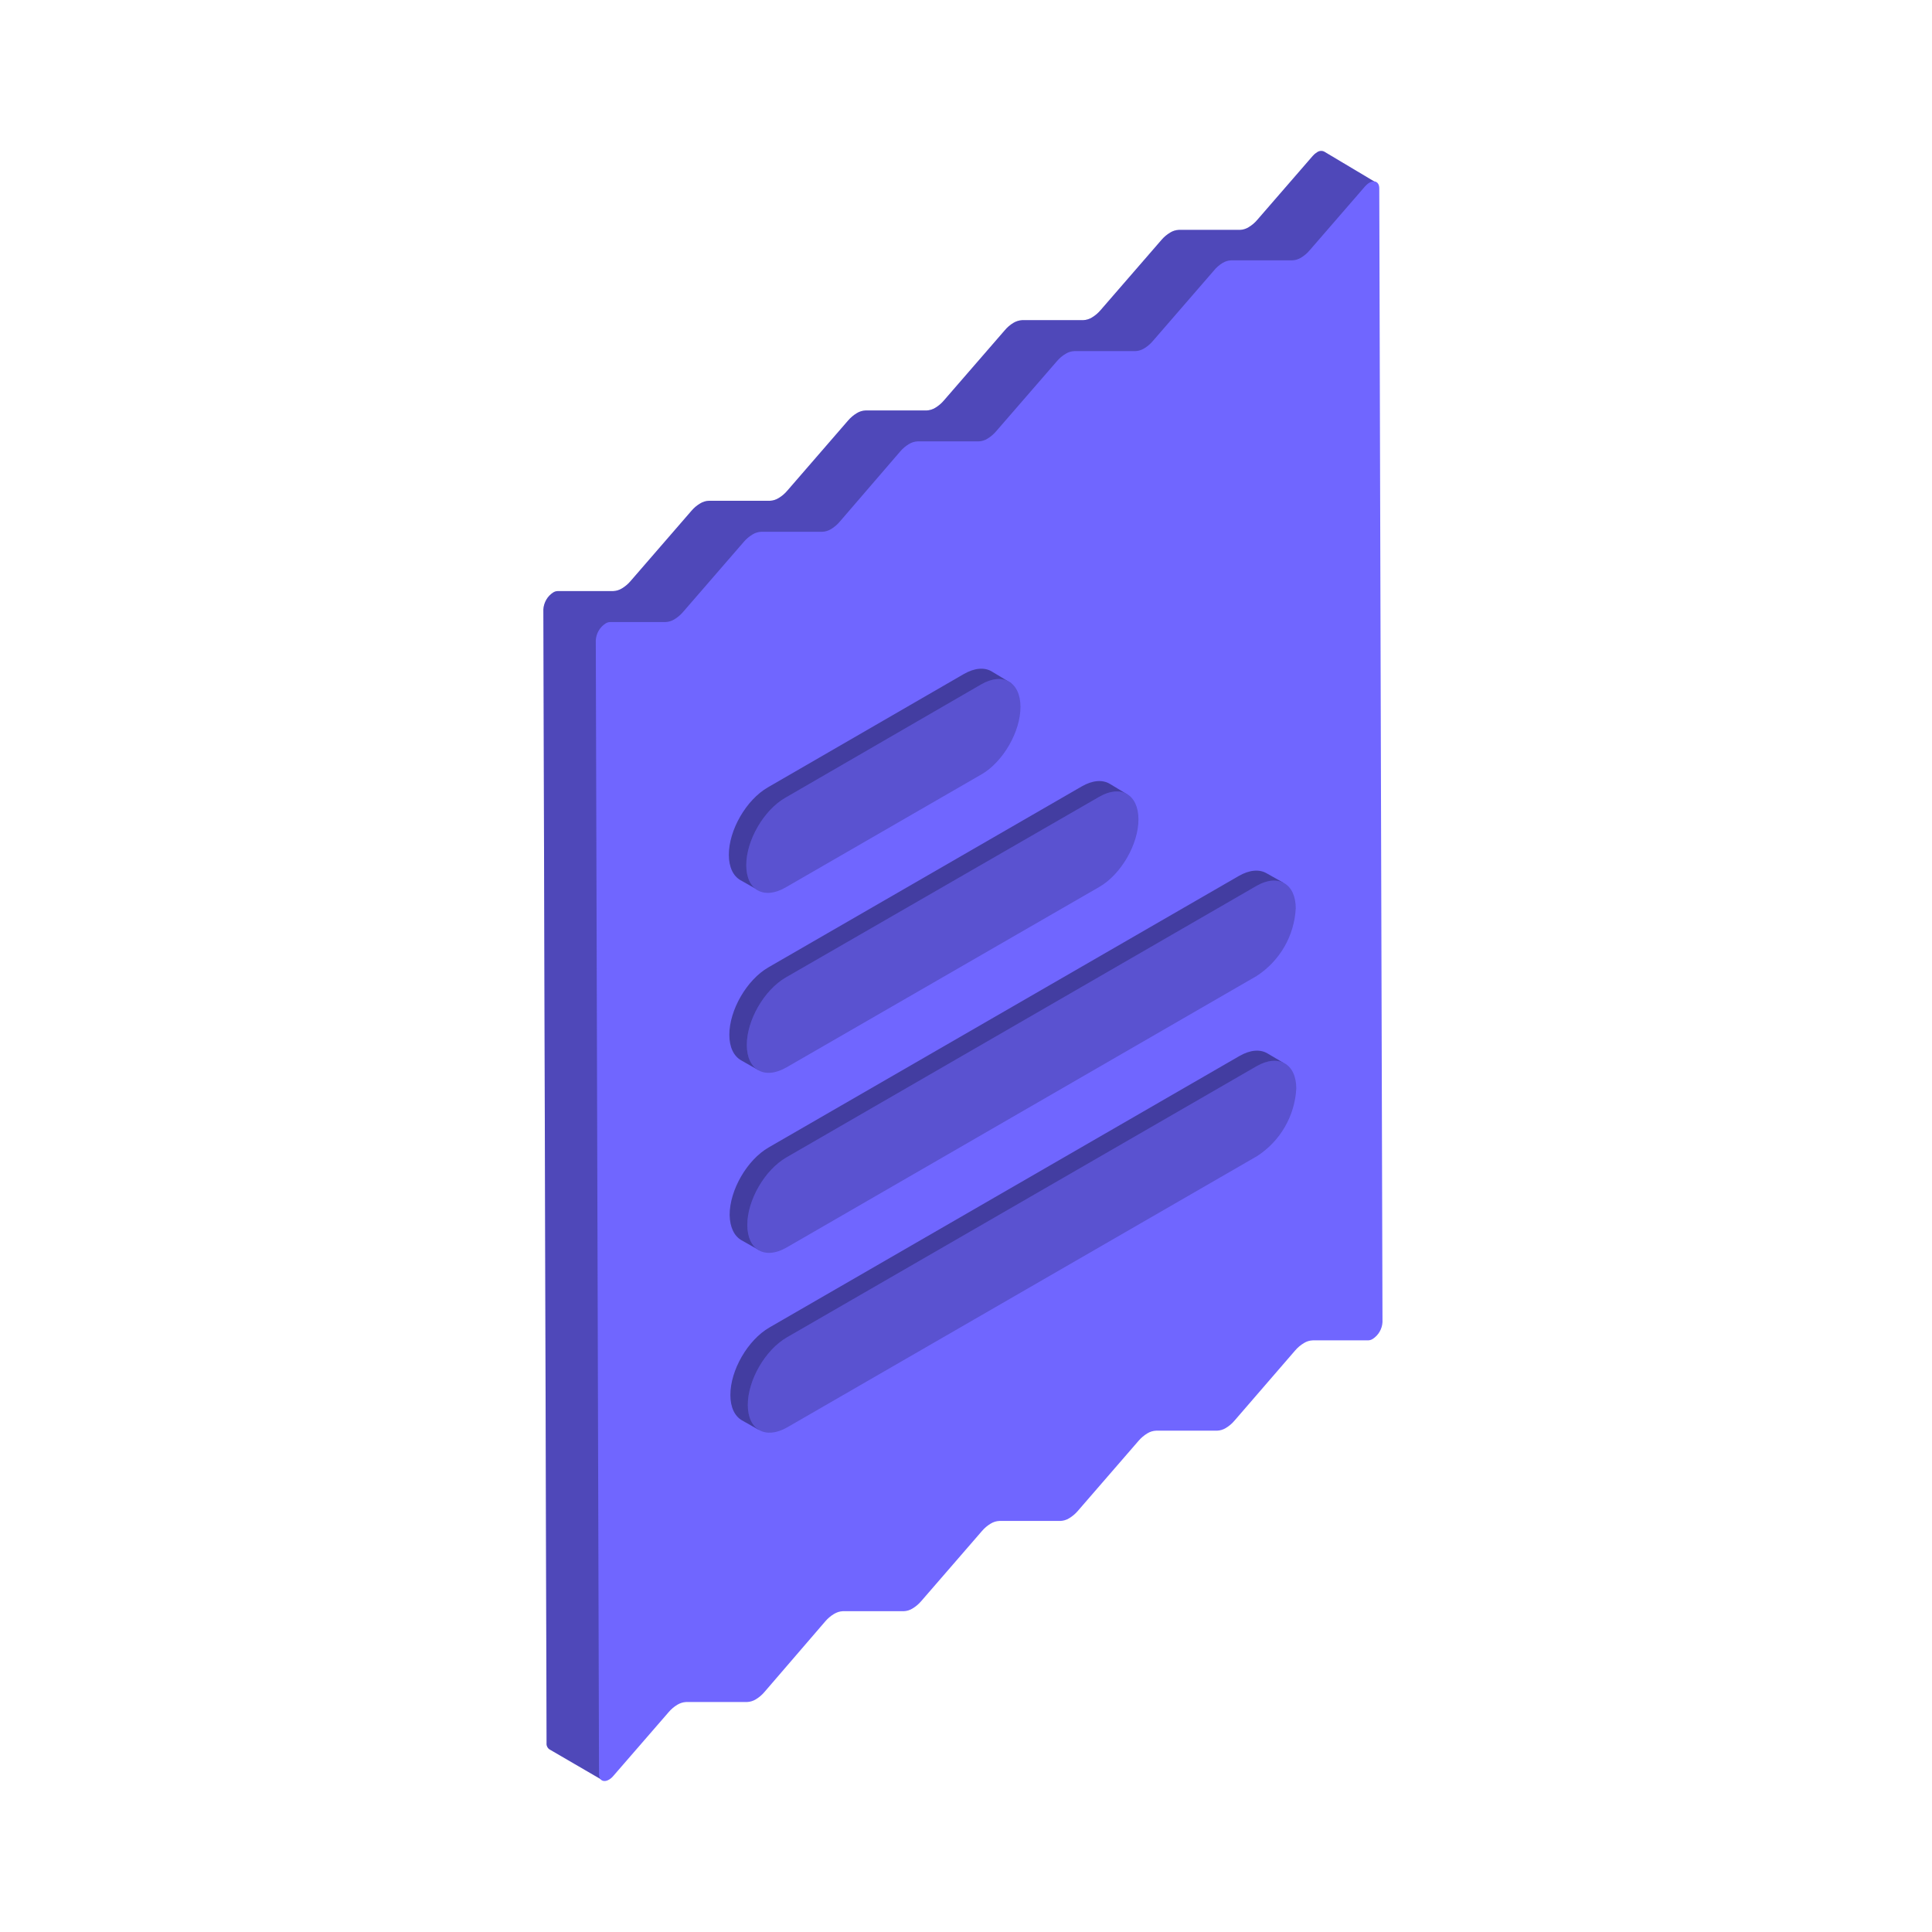
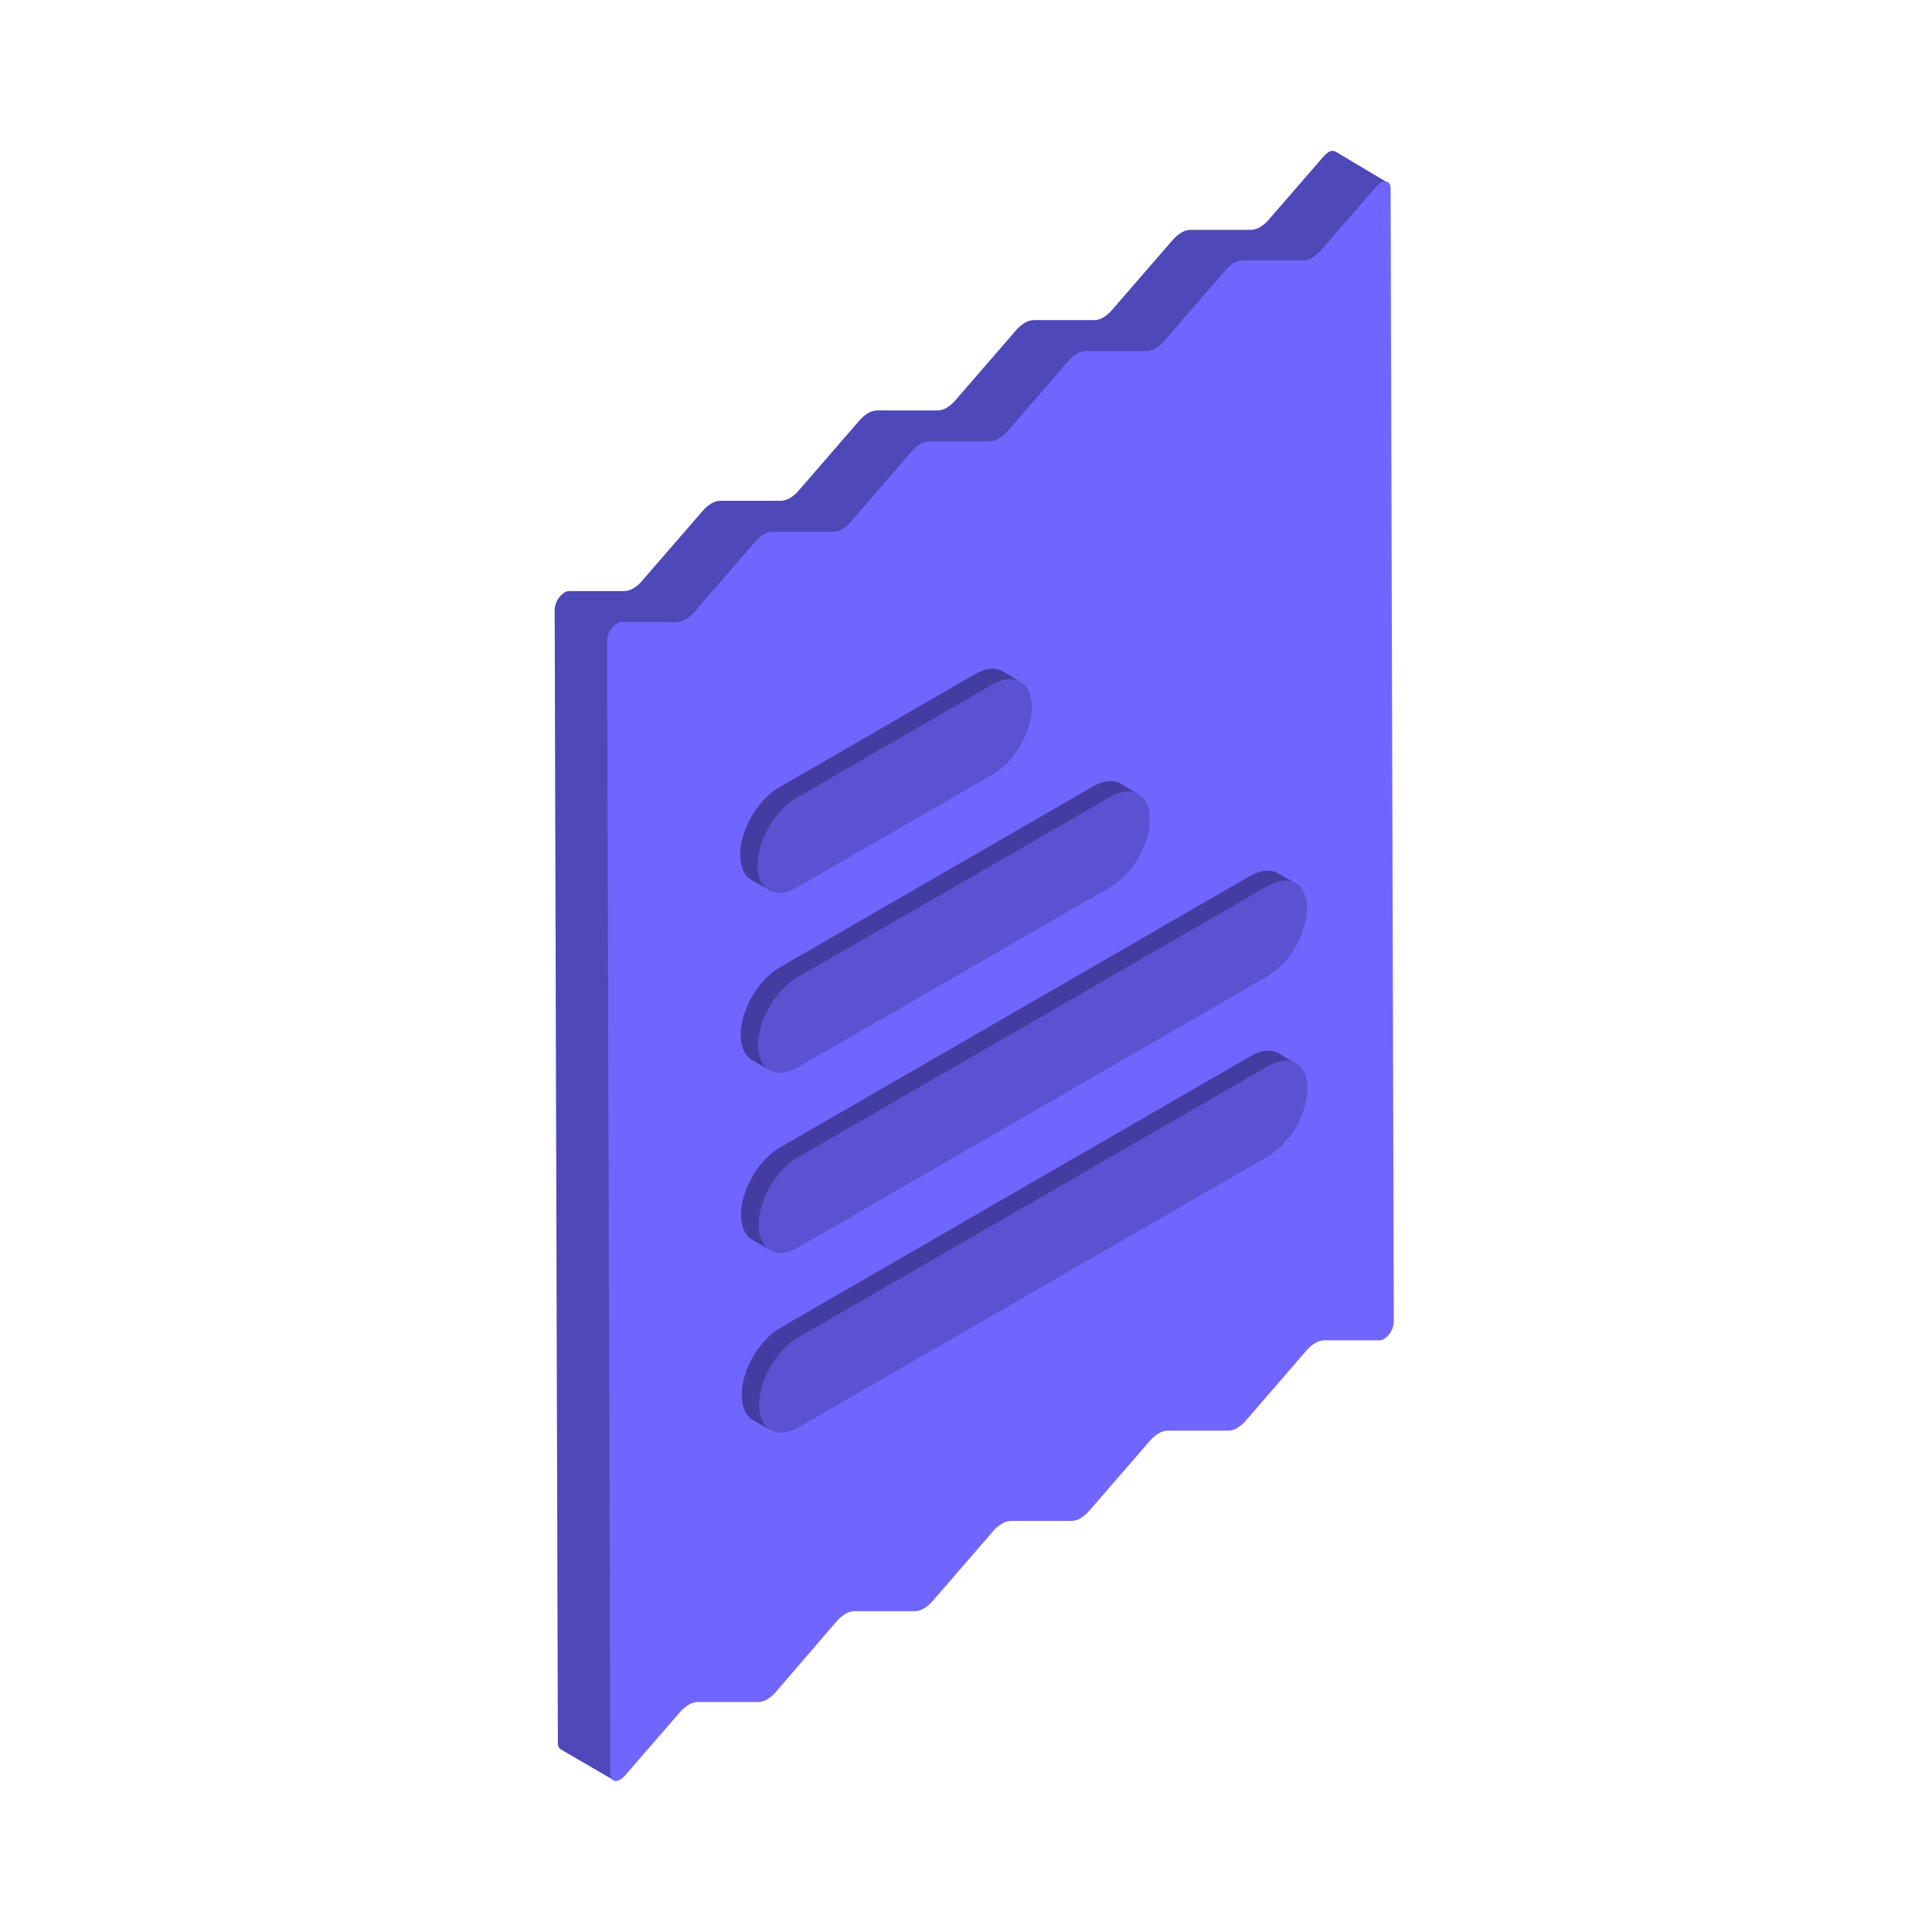
<svg xmlns="http://www.w3.org/2000/svg" xmlns:xlink="http://www.w3.org/1999/xlink" width="512" height="512" fill="none">
  <use xlink:href="#B" fill="#7066ff" />
  <use xlink:href="#B" opacity=".3" fill="#010014" />
  <g fill="#7066ff">
-     <path d="M323.98 69.701c.7-.436 1.5-.68 2.322-.709h16.14c.822-.023 1.623-.263 2.322-.695.88-.526 1.665-1.196 2.323-1.981l14.656-16.913a4.796 4.796 0 0 1 1.155-.984c1.312-.787 2.624-.249 2.624 1.483l.852 300.467c-.048.903-.312 1.78-.768 2.562s-1.093 1.44-1.856 1.926a2.41 2.41 0 0 1-1.167.354h-14.696c-.823.03-1.624.273-2.322.71-.88.523-1.67 1.188-2.336 1.968l-16.06 18.58c-.656.778-1.436 1.443-2.31 1.968a4.793 4.793 0 0 1-2.335.709h-16.14c-.823.03-1.623.274-2.322.708a9.55 9.55 0 0 0-2.323 1.968l-16.086 18.566c-.66.78-1.446 1.444-2.322 1.968-.7.436-1.5.68-2.323.71H264.87a4.734 4.734 0 0 0-2.323.708 9.346 9.346 0 0 0-2.322 1.968l-16.086 18.567c-.662.778-1.446 1.443-2.323 1.968-.698.435-1.5.68-2.322.708h-16.152c-.818.043-1.612.29-2.31.722-.877.524-1.662 1.19-2.323 1.968l-16.1 18.7c-.656.78-1.437 1.444-2.31 1.968-.7.433-1.5.677-2.323.71h-16.15a4.952 4.952 0 0 0-2.323.722c-.872.524-1.653 1.19-2.31 1.968l-14.67 16.913c-.323.394-.714.727-1.155.984-1.312.787-2.624.25-2.624-1.483l-.853-300.468c.05-.903.312-1.78.77-2.56a5.669 5.669 0 0 1 1.855-1.926c.35-.213.747-.334 1.155-.354h14.708c.823-.03 1.623-.275 2.323-.71.877-.524 1.66-1.19 2.322-1.968l16.086-18.566a9.326 9.326 0 0 1 2.323-1.968 4.742 4.742 0 0 1 2.322-.709h16.14c.826-.03 1.63-.274 2.335-.708a9.29 9.29 0 0 0 2.31-1.968l16.02-18.606a9.55 9.55 0 0 1 2.323-1.968c.7-.432 1.5-.676 2.322-.708h16.152a4.742 4.742 0 0 0 2.322-.709c.873-.525 1.653-1.2 2.31-1.968l16.1-18.566c.658-.782 1.443-1.447 2.322-1.968a4.698 4.698 0 0 1 2.309-.709h16.152a4.738 4.738 0 0 0 2.323-.709c.88-.52 1.664-1.186 2.322-1.968l16.086-18.566c.665-.835 1.468-1.549 2.375-2.112h0z" />
+     <path d="M326.98 69.701c.7-.436 1.5-.68 2.322-.709h16.14c.822-.023 1.623-.263 2.322-.695.88-.526 1.665-1.196 2.323-1.981l14.656-16.913a4.796 4.796 0 0 1 1.155-.984c1.312-.787 2.624-.249 2.624 1.483l.852 300.467c-.048.903-.312 1.78-.768 2.562s-1.093 1.44-1.856 1.926a2.41 2.41 0 0 1-1.167.354h-14.696c-.823.03-1.624.273-2.322.71-.88.523-1.67 1.188-2.336 1.968l-16.06 18.58c-.656.778-1.436 1.443-2.31 1.968a4.793 4.793 0 0 1-2.335.709h-16.14c-.823.03-1.623.274-2.322.708a9.55 9.55 0 0 0-2.323 1.968l-16.086 18.566c-.66.78-1.446 1.444-2.322 1.968-.7.436-1.5.68-2.323.71H267.87a4.734 4.734 0 0 0-2.323.708 9.346 9.346 0 0 0-2.322 1.968l-16.086 18.567c-.662.778-1.446 1.443-2.323 1.968-.698.435-1.5.68-2.322.708h-16.152c-.818.043-1.612.29-2.31.722-.877.524-1.662 1.19-2.323 1.968l-16.1 18.7c-.656.78-1.437 1.444-2.31 1.968-.7.433-1.5.677-2.323.71h-16.15a4.952 4.952 0 0 0-2.323.722c-.872.524-1.653 1.19-2.31 1.968l-14.67 16.913c-.323.394-.714.727-1.155.984-1.312.787-2.624.25-2.624-1.483l-.853-300.468c.05-.903.312-1.78.77-2.56a5.669 5.669 0 0 1 1.855-1.926c.35-.213.747-.334 1.155-.354h14.708c.823-.03 1.623-.275 2.323-.71.877-.524 1.66-1.19 2.322-1.968l16.086-18.566a9.326 9.326 0 0 1 2.323-1.968 4.742 4.742 0 0 1 2.322-.709h16.14c.826-.03 1.63-.274 2.335-.708a9.29 9.29 0 0 0 2.31-1.968l16.02-18.606a9.55 9.55 0 0 1 2.323-1.968c.7-.432 1.5-.676 2.322-.708h16.152a4.742 4.742 0 0 0 2.322-.709c.873-.525 1.653-1.2 2.31-1.968l16.1-18.566c.658-.782 1.443-1.447 2.322-1.968a4.698 4.698 0 0 1 2.309-.709h16.152a4.738 4.738 0 0 0 2.323-.709c.88-.52 1.664-1.186 2.322-1.968l16.086-18.566c.665-.835 1.468-1.549 2.375-2.112z" />
    <use xlink:href="#C" />
    <use xlink:href="#D" />
    <use xlink:href="#E" />
    <use xlink:href="#F" />
  </g>
  <g opacity=".4" fill="#010014">
    <use xlink:href="#C" />
    <use xlink:href="#D" />
    <use xlink:href="#E" />
    <use xlink:href="#F" />
  </g>
  <g fill="#7066ff">
    <use xlink:href="#G" />
    <use xlink:href="#H" />
    <use xlink:href="#I" />
    <use xlink:href="#J" />
  </g>
  <g opacity=".2" fill="#010014">
    <use xlink:href="#G" />
    <use xlink:href="#H" />
    <use xlink:href="#I" />
    <use xlink:href="#J" />
  </g>
  <defs>
-     <path id="B" d="M350.9 40.166a1.876 1.876 0 0 0-.956-.157c-.327.032-.64.15-.907.341a4.796 4.796 0 0 0-1.155.984l-14.656 16.9c-.658.785-1.443 1.455-2.322 1.981a4.701 4.701 0 0 1-2.323.709H312.42a4.698 4.698 0 0 0-2.309.709 9.319 9.319 0 0 0-2.322 1.968l-16.1 18.566c-.656.778-1.436 1.443-2.31 1.968-.7.434-1.5.678-2.322.709h-16.152a5.075 5.075 0 0 0-2.322.709 9.081 9.081 0 0 0-2.31 1.981l-16.1 18.566c-.656.78-1.437 1.444-2.31 1.97-.705.434-1.51.678-2.336.708H229.39c-.823.03-1.623.275-2.323.71a9.564 9.564 0 0 0-2.322 1.968l-16.086 18.566c-.66.785-1.444 1.455-2.323 1.98-.698.436-1.5.68-2.322.71h-16.14c-.823.028-1.624.273-2.322.708-.88.52-1.665 1.186-2.323 1.968l-16.086 18.566c-.658.786-1.443 1.455-2.322 1.982-.7.433-1.5.678-2.323.708h-14.708a2.414 2.414 0 0 0-1.168.354c-.757.488-1.4 1.147-1.845 1.925s-.723 1.65-.78 2.55l.853 300.467c-.032.32.022.64.156.93a1.778 1.778 0 0 0 .605.723l13.87 8.07c6.822-20.32 4.7-263.987 5.34-301.762 76.927-3.937 162.213-68.23 198.95-116.776.328-.03.635-4.87.932-4.728L350.9 40.166z" />
-     <path id="C" d="M200.8 235.85l-4.618-2.625c-1.863-1.09-3.018-3.385-3.03-6.665-.026-6.574 4.618-14.604 10.34-17.9l51.906-30.02c2.887-1.666 5.498-1.823 7.387-.72l5.21 3.14c1.312 3.28-2.624 11.153-2.624 11.153L200.8 235.85z" />
-     <path id="D" d="M196.314 280.947l4.618 2.624c16.016-10.584 48.987-30.854 71.863-44.918l22.096-13.65s2.06-15.522 3.936-14.433l-4.776-2.878c-1.9-1.102-4.5-.944-7.387.722l-83.03 47.944c-5.734 3.306-10.366 11.336-10.352 17.9.013 3.28 1.167 5.576 3.03 6.678z" />
-     <path id="E" d="M201.077 331.265l-4.632-2.624c-1.863-1.09-3.017-3.385-3.083-6.665-.013-6.574 4.62-14.604 10.352-17.9L328.27 232.15c2.886-1.667 5.497-1.824 7.387-.722l4.652 2.613c-1.88-1.016-3.433 9.987-3.433 9.987-4.948 2.752-28.113 17.894-54.096 34.88l-.004.002-.004.003-81.696 52.352z" />
-     <path id="F" d="M328.454 279.858c2.886-1.667 5.497-1.824 7.387-.722l4.58 2.7c-.858-.5-.937 1.2-1.038 3.342-.12 2.588-.273 5.843-1.85 6.752-19.223 11.26-123.337 77.414-123.337 77.414S199.344 377.9 201.208 379l-4.632-2.624c-1.85-1.09-3.018-3.385-3.018-6.666-.026-6.586 4.62-14.603 10.34-17.91l124.557-71.942z" />
-     <path id="G" d="M260.082 205.227l-51.893 29.955c-5.733 3.32-10.404.72-10.418-5.865s4.62-14.604 10.353-17.9l51.893-30.034c5.734-3.32 10.405-.656 10.418 5.93s-4.606 14.603-10.353 17.923z" />
-     <path id="H" d="M208.385 282.89l82.977-47.865c5.734-3.32 10.365-11.323 10.34-17.923s-4.67-9.25-10.405-5.93l-83.042 47.865c-5.734 3.32-10.365 11.337-10.34 17.923s4.67 9.237 10.47 5.93z" />
-     <path id="I" d="M333.034 258.642l-124.57 71.954c-5.734 3.32-10.392.656-10.418-5.93s4.62-14.604 10.34-17.923l124.583-71.955c5.734-3.32 10.418-.63 10.418 5.93-.19 3.593-1.225 7.1-3.024 10.205s-4.31 5.76-7.33 7.72z" />
-     <path id="J" d="M208.53 354.424l124.504-71.876c5.786-3.32 10.496-.656 10.496 5.93-.196 3.6-1.24 7.082-3.043 10.193s-4.317 5.75-7.335 7.703l-124.556 71.903c-5.734 3.254-10.405.656-10.418-5.93s4.618-14.603 10.352-17.923z" />
+     <path id="B" d="M353.9 40.166a1.876 1.876 0 0 0-.956-.157c-.327.032-.64.15-.907.341a4.796 4.796 0 0 0-1.155.984l-14.656 16.9c-.658.785-1.443 1.455-2.322 1.981a4.701 4.701 0 0 1-2.323.709H315.42a4.698 4.698 0 0 0-2.309.709 9.319 9.319 0 0 0-2.322 1.968l-16.1 18.566c-.656.778-1.436 1.443-2.31 1.968-.7.434-1.5.678-2.322.709h-16.152a5.075 5.075 0 0 0-2.322.709 9.081 9.081 0 0 0-2.31 1.981l-16.1 18.566c-.656.78-1.437 1.444-2.31 1.97-.705.434-1.51.678-2.336.708H232.39c-.823.03-1.623.275-2.323.71a9.564 9.564 0 0 0-2.322 1.968l-16.086 18.566c-.66.785-1.444 1.455-2.323 1.98-.698.436-1.5.68-2.322.71h-16.14c-.823.028-1.624.273-2.322.708-.88.52-1.665 1.186-2.323 1.968l-16.086 18.566c-.658.786-1.443 1.455-2.322 1.982-.7.433-1.5.678-2.323.708h-14.708a2.414 2.414 0 0 0-1.168.354c-.757.488-1.4 1.147-1.845 1.925s-.723 1.65-.78 2.55l.853 300.467c-.032.32.022.64.156.93a1.778 1.778 0 0 0 .605.723l13.87 8.07c6.822-20.32 4.7-263.987 5.34-301.762 76.927-3.937 162.213-68.23 198.95-116.776.328-.03.635-4.87.932-4.728L353.9 40.166z" />
+     <path id="C" d="M203.8 235.85l-4.618-2.625c-1.863-1.09-3.018-3.385-3.03-6.665-.026-6.574 4.618-14.604 10.34-17.9l51.906-30.02c2.887-1.666 5.498-1.823 7.387-.72l5.21 3.14c1.312 3.28-2.624 11.153-2.624 11.153L203.8 235.85z" />
+     <path id="D" d="M199.314 280.947l4.618 2.624c16.016-10.584 48.987-30.854 71.863-44.918l22.096-13.65s2.06-15.522 3.936-14.433l-4.776-2.878c-1.9-1.102-4.5-.944-7.387.722l-83.03 47.944c-5.734 3.306-10.366 11.336-10.352 17.9.013 3.28 1.167 5.576 3.03 6.678z" />
+     <path id="E" d="M204.077 331.265l-4.632-2.624c-1.863-1.09-3.017-3.385-3.083-6.665-.013-6.574 4.62-14.604 10.352-17.9L331.27 232.15c2.886-1.667 5.497-1.824 7.387-.722l4.652 2.613c-1.88-1.016-3.433 9.987-3.433 9.987-4.948 2.752-28.113 17.894-54.096 34.88l-.004.002-.004.003-81.696 52.352z" />
+     <path id="F" d="M331.454 279.858c2.886-1.667 5.497-1.824 7.387-.722l4.58 2.7c-.858-.5-.937 1.2-1.038 3.342-.12 2.588-.273 5.843-1.85 6.752-19.223 11.26-123.337 77.414-123.337 77.414S202.344 377.9 204.208 379l-4.632-2.624c-1.85-1.09-3.018-3.385-3.018-6.666-.026-6.586 4.62-14.603 10.34-17.9l124.557-71.94z" />
+     <path id="G" d="M263.082 205.227l-51.893 29.955c-5.733 3.32-10.404.72-10.418-5.865s4.62-14.604 10.353-17.9l51.893-30.034c5.734-3.32 10.405-.656 10.418 5.93s-4.606 14.603-10.353 17.923z" />
+     <path id="H" d="M211.385 282.89l82.977-47.865c5.734-3.32 10.365-11.323 10.34-17.923s-4.67-9.25-10.405-5.93l-83.042 47.865c-5.734 3.32-10.365 11.337-10.34 17.923s4.67 9.237 10.47 5.93z" />
+     <path id="I" d="M336.034 258.642l-124.57 71.954c-5.734 3.32-10.392.656-10.418-5.93s4.62-14.604 10.34-17.923l124.583-71.955c5.734-3.32 10.418-.63 10.418 5.93-.19 3.593-1.225 7.1-3.024 10.205s-4.31 5.76-7.33 7.72z" />
+     <path id="J" d="M211.53 354.424l124.504-71.876c5.786-3.32 10.496-.656 10.496 5.93-.196 3.6-1.24 7.082-3.043 10.193s-4.317 5.75-7.335 7.703l-124.556 71.903c-5.734 3.254-10.405.656-10.418-5.93s4.618-14.603 10.352-17.923z" />
  </defs>
</svg>
